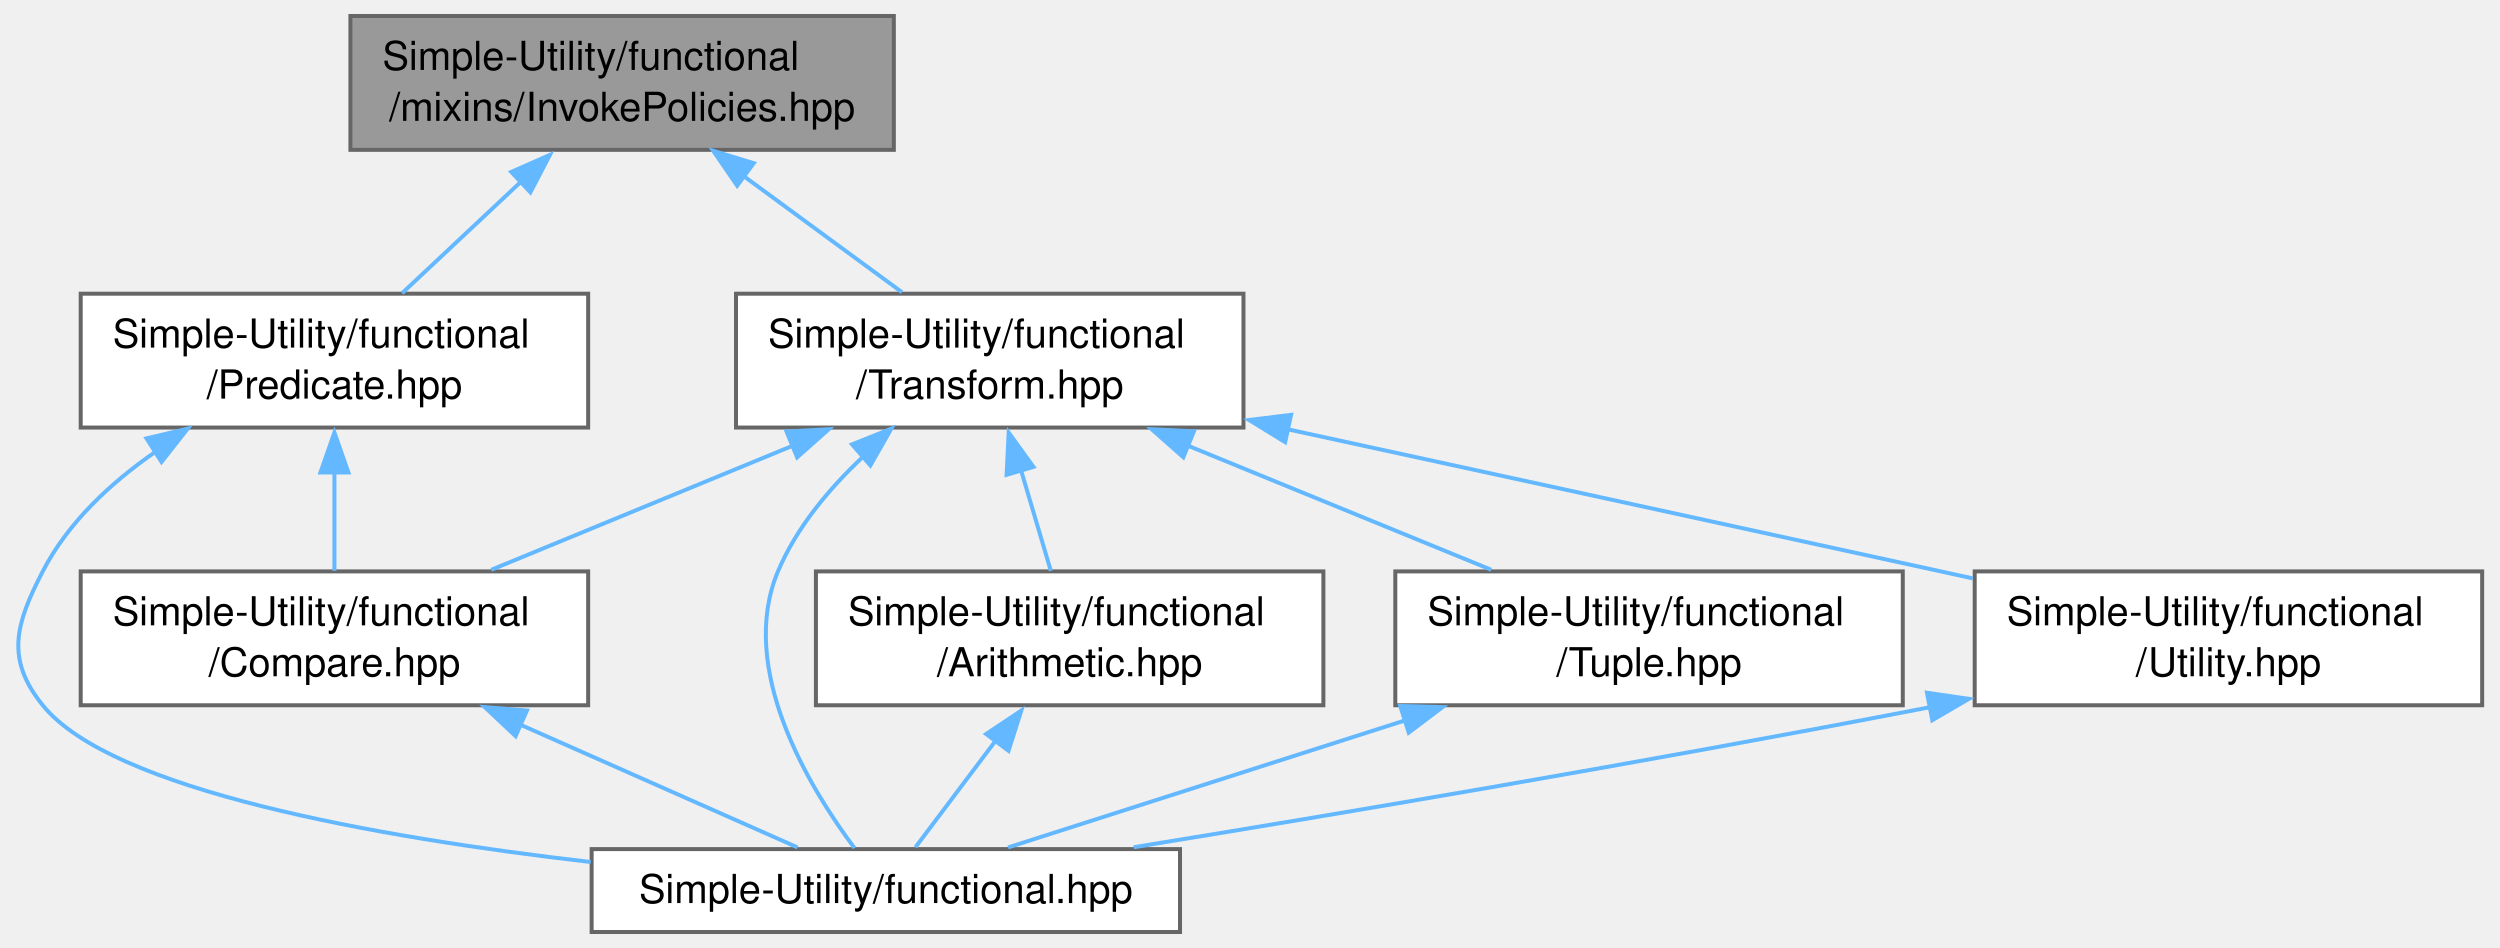
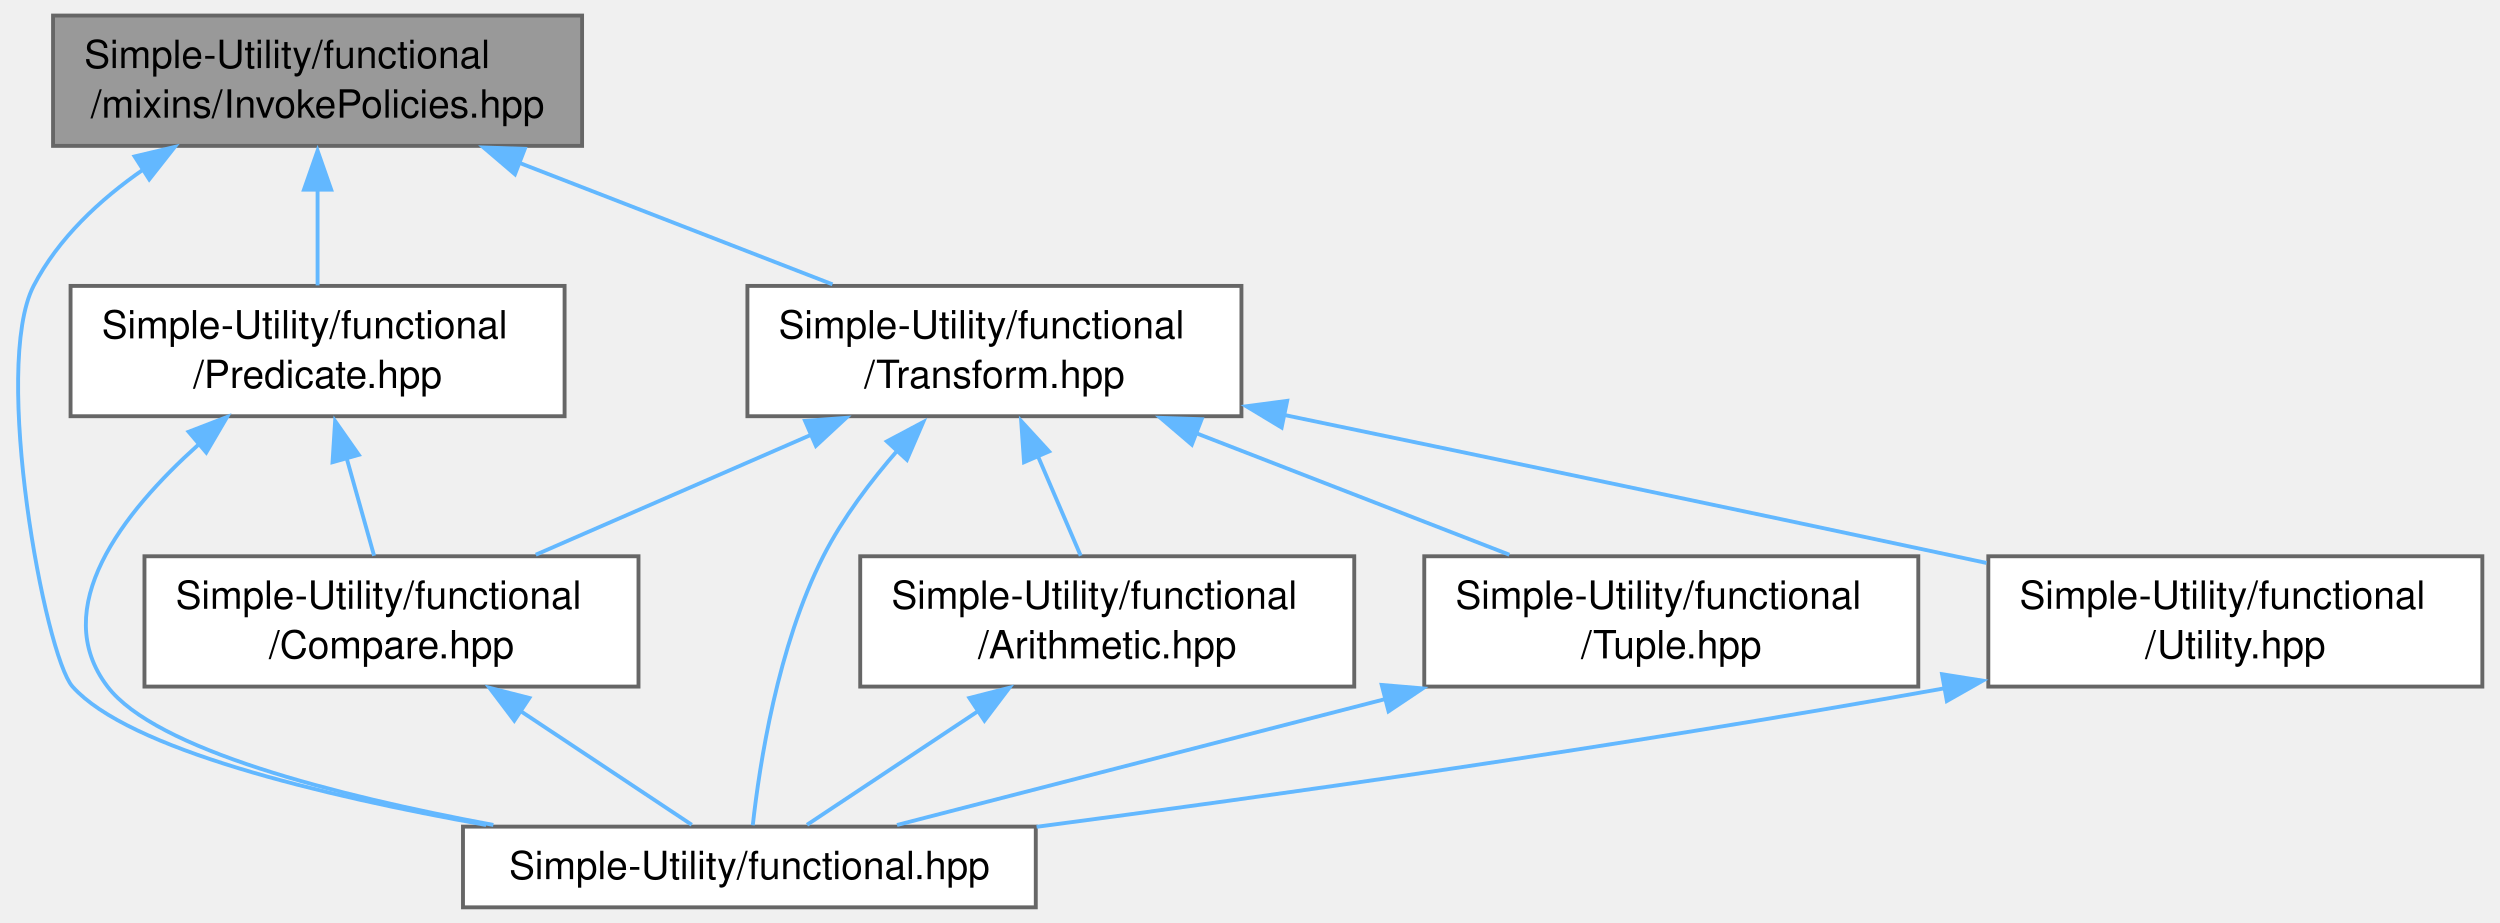
- <svg xmlns="http://www.w3.org/2000/svg" xmlns:xlink="http://www.w3.org/1999/xlink" width="625pt" height="237pt" viewBox="0.00 0.00 624.73 237.25">
+ <svg xmlns="http://www.w3.org/2000/svg" xmlns:xlink="http://www.w3.org/1999/xlink" width="642pt" height="237pt" viewBox="0.00 0.00 641.60 237.25">
  <g id="graph0" class="graph" transform="scale(1 1) rotate(0) translate(4 233.25)">
    <g id="node1" class="node">
      <g id="a_node1">
        <a xlink:title=" ">
-           <polygon fill="#999999" stroke="#666666" points="219.23,-229.25 83.23,-229.25 83.23,-195.75 219.23,-195.75 219.23,-229.25" />
-           <text text-anchor="start" x="91.23" y="-215.75" font-family="Helvetica,sans-Serif" font-size="10.00">Simple-Utility/functional</text>
-           <text text-anchor="middle" x="151.23" y="-203" font-family="Helvetica,sans-Serif" font-size="10.00">/mixins/InvokePolicies.hpp</text>
+           <polygon fill="#999999" stroke="#666666" points="145.1,-229.25 9.1,-229.25 9.1,-195.75 145.1,-195.75 145.1,-229.25" />
+           <text text-anchor="start" x="17.1" y="-215.75" font-family="Helvetica,sans-Serif" font-size="10.00">Simple-Utility/functional</text>
+           <text text-anchor="middle" x="77.1" y="-203" font-family="Helvetica,sans-Serif" font-size="10.00">/mixins/InvokePolicies.hpp</text>
        </a>
      </g>
    </g>
    <g id="node2" class="node">
      <g id="a_node2">
-         <a xlink:href="../../d4/d53/_predicate_8hpp.html" target="_top" xlink:title=" ">
-           <polygon fill="white" stroke="#666666" points="142.73,-159.75 15.73,-159.75 15.73,-126.25 142.73,-126.25 142.73,-159.75" />
-           <text text-anchor="start" x="23.73" y="-146.25" font-family="Helvetica,sans-Serif" font-size="10.00">Simple-Utility/functional</text>
-           <text text-anchor="middle" x="79.23" y="-133.5" font-family="Helvetica,sans-Serif" font-size="10.00">/Predicate.hpp</text>
+         <a xlink:href="../../d2/db4/functional_8hpp.html" target="_top" xlink:title=" ">
+           <polygon fill="white" stroke="#666666" points="261.73,-20.75 114.48,-20.75 114.48,0 261.73,0 261.73,-20.75" />
+           <text text-anchor="middle" x="188.1" y="-7.25" font-family="Helvetica,sans-Serif" font-size="10.00">Simple-Utility/functional.hpp</text>
        </a>
      </g>
    </g>
    <g id="edge1" class="edge">
-       <path fill="none" stroke="#63b8ff" d="M126.19,-188.03C116.27,-178.73 105.12,-168.27 96.17,-159.88" />
-       <polygon fill="#63b8ff" stroke="#63b8ff" points="123.48,-190.22 133.17,-194.5 128.27,-185.11 123.48,-190.22" />
+       <path fill="none" stroke="#63b8ff" d="M32.3,-189.68C21.06,-181.89 10.41,-171.95 4.1,-159.75 -6.66,-138.92 6.99,-64.71 14.1,-56.75 28.46,-40.69 77.9,-28.76 120.43,-21.17" />
+       <polygon fill="#63b8ff" stroke="#63b8ff" points="30.07,-193.04 40.38,-195.47 33.83,-187.14 30.07,-193.04" />
+     </g>
+     <g id="node3" class="node">
+       <g id="a_node3">
+         <a xlink:href="../../d4/d53/_predicate_8hpp.html" target="_top" xlink:title=" ">
+           <polygon fill="white" stroke="#666666" points="140.6,-159.75 13.6,-159.75 13.6,-126.25 140.6,-126.25 140.6,-159.75" />
+           <text text-anchor="start" x="21.6" y="-146.25" font-family="Helvetica,sans-Serif" font-size="10.00">Simple-Utility/functional</text>
+           <text text-anchor="middle" x="77.1" y="-133.5" font-family="Helvetica,sans-Serif" font-size="10.00">/Predicate.hpp</text>
+         </a>
+       </g>
+     </g>
+     <g id="edge2" class="edge">
+       <path fill="none" stroke="#63b8ff" d="M77.1,-184.64C77.1,-176.25 77.1,-167.26 77.1,-159.88" />
+       <polygon fill="#63b8ff" stroke="#63b8ff" points="73.6,-184.5 77.1,-194.5 80.6,-184.5 73.6,-184.5" />
    </g>
    <g id="node5" class="node">
      <g id="a_node5">
        <a xlink:href="../../d9/d8c/_transform_8hpp.html" target="_top" xlink:title=" ">
-           <polygon fill="white" stroke="#666666" points="306.73,-159.75 179.73,-159.75 179.73,-126.25 306.73,-126.25 306.73,-159.75" />
-           <text text-anchor="start" x="187.73" y="-146.25" font-family="Helvetica,sans-Serif" font-size="10.00">Simple-Utility/functional</text>
-           <text text-anchor="middle" x="243.23" y="-133.5" font-family="Helvetica,sans-Serif" font-size="10.00">/Transform.hpp</text>
+           <polygon fill="white" stroke="#666666" points="314.6,-159.75 187.6,-159.75 187.6,-126.25 314.6,-126.25 314.6,-159.75" />
+           <text text-anchor="start" x="195.6" y="-146.25" font-family="Helvetica,sans-Serif" font-size="10.00">Simple-Utility/functional</text>
+           <text text-anchor="middle" x="251.1" y="-133.5" font-family="Helvetica,sans-Serif" font-size="10.00">/Transform.hpp</text>
        </a>
      </g>
    </g>
-     <g id="edge5" class="edge">
-       <path fill="none" stroke="#63b8ff" d="M181.64,-189.19C194.59,-179.69 209.41,-168.81 221.26,-160.12" />
-       <polygon fill="#63b8ff" stroke="#63b8ff" points="180.02,-186.77 174.03,-195.5 184.17,-192.41 180.02,-186.77" />
+     <g id="edge6" class="edge">
+       <path fill="none" stroke="#63b8ff" d="M128.75,-191.47C154.5,-181.47 185.24,-169.55 209.47,-160.15" />
+       <polygon fill="#63b8ff" stroke="#63b8ff" points="127.84,-188.45 119.78,-195.33 130.37,-194.98 127.84,-188.45" />
    </g>
-     <g id="node3" class="node">
-       <g id="a_node3">
-         <a xlink:href="../../d2/db4/functional_8hpp.html" target="_top" xlink:title=" ">
-           <polygon fill="white" stroke="#666666" points="290.85,-20.75 143.6,-20.75 143.6,0 290.85,0 290.85,-20.75" />
-           <text text-anchor="middle" x="217.23" y="-7.25" font-family="Helvetica,sans-Serif" font-size="10.00">Simple-Utility/functional.hpp</text>
-         </a>
-       </g>
-     </g>
-     <g id="edge2" class="edge">
-       <path fill="none" stroke="#63b8ff" d="M34.43,-120.18C23.18,-112.39 12.53,-102.45 6.23,-90.25 -0.61,-77.02 -3.13,-68.33 6.23,-56.75 23.42,-35.47 89.63,-23.71 143.36,-17.52" />
-       <polygon fill="#63b8ff" stroke="#63b8ff" points="32.19,-123.54 42.51,-125.97 35.96,-117.64 32.19,-123.54" />
+     <g id="edge3" class="edge">
+       <path fill="none" stroke="#63b8ff" d="M46.51,-118.98C26.91,-101.41 7.77,-76.87 23.1,-56.75 35.44,-40.56 81.83,-28.71 122.29,-21.18" />
+       <polygon fill="#63b8ff" stroke="#63b8ff" points="43.95,-122.25 53.84,-126.06 48.48,-116.92 43.95,-122.25" />
    </g>
    <g id="node4" class="node">
      <g id="a_node4">
        <a xlink:href="../../d8/d60/_compare_8hpp.html" target="_top" xlink:title=" ">
-           <polygon fill="white" stroke="#666666" points="142.73,-90.25 15.73,-90.25 15.73,-56.75 142.73,-56.75 142.73,-90.25" />
-           <text text-anchor="start" x="23.73" y="-76.75" font-family="Helvetica,sans-Serif" font-size="10.00">Simple-Utility/functional</text>
-           <text text-anchor="middle" x="79.23" y="-64" font-family="Helvetica,sans-Serif" font-size="10.00">/Compare.hpp</text>
+           <polygon fill="white" stroke="#666666" points="159.6,-90.25 32.6,-90.25 32.6,-56.75 159.6,-56.75 159.6,-90.25" />
+           <text text-anchor="start" x="40.6" y="-76.75" font-family="Helvetica,sans-Serif" font-size="10.00">Simple-Utility/functional</text>
+           <text text-anchor="middle" x="96.1" y="-64" font-family="Helvetica,sans-Serif" font-size="10.00">/Compare.hpp</text>
        </a>
      </g>
    </g>
-     <g id="edge3" class="edge">
-       <path fill="none" stroke="#63b8ff" d="M79.23,-115.14C79.23,-106.75 79.23,-97.76 79.23,-90.38" />
-       <polygon fill="#63b8ff" stroke="#63b8ff" points="75.73,-115 79.23,-125 82.73,-115 75.73,-115" />
+     <g id="edge4" class="edge">
+       <path fill="none" stroke="#63b8ff" d="M84.59,-115.42C86.97,-106.95 89.53,-97.85 91.63,-90.38" />
+       <polygon fill="#63b8ff" stroke="#63b8ff" points="80.95,-114.43 81.61,-125 87.69,-116.33 80.95,-114.43" />
    </g>
-     <g id="edge4" class="edge">
-       <path fill="none" stroke="#63b8ff" d="M125.62,-51.95C149.08,-41.56 176.45,-29.44 195.13,-21.17" />
-       <polygon fill="#63b8ff" stroke="#63b8ff" points="124.57,-49.03 116.85,-56.28 127.41,-55.43 124.57,-49.03" />
+     <g id="edge5" class="edge">
+       <path fill="none" stroke="#63b8ff" d="M129.34,-50.42C144.4,-40.41 161.45,-29.08 173.29,-21.22" />
+       <polygon fill="#63b8ff" stroke="#63b8ff" points="127.67,-47.99 121.28,-56.44 131.54,-53.82 127.67,-47.99" />
    </g>
-     <g id="edge6" class="edge">
-       <path fill="none" stroke="#63b8ff" d="M211.41,-118.84C202.91,-110.84 194.81,-101.12 190.23,-90.25 179.95,-65.84 198.16,-36.02 209.39,-21" />
-       <polygon fill="#63b8ff" stroke="#63b8ff" points="208.76,-122.04 218.6,-125.97 213.36,-116.76 208.76,-122.04" />
+     <g id="edge7" class="edge">
+       <path fill="none" stroke="#63b8ff" d="M226.47,-117.8C219.32,-109.63 212.1,-100.08 207.1,-90.25 195.35,-67.15 190.68,-36.51 188.98,-21.1" />
+       <polygon fill="#63b8ff" stroke="#63b8ff" points="223.45,-119.78 232.8,-124.76 228.6,-115.04 223.45,-119.78" />
    </g>
-     <g id="edge9" class="edge">
-       <path fill="none" stroke="#63b8ff" d="M193.91,-121.7C169.77,-111.76 141.1,-99.97 118.48,-90.65" />
-       <polygon fill="#63b8ff" stroke="#63b8ff" points="192.37,-125.26 202.95,-125.83 195.03,-118.79 192.37,-125.26" />
+     <g id="edge10" class="edge">
+       <path fill="none" stroke="#63b8ff" d="M204.18,-121.57C181.43,-111.66 154.49,-99.93 133.2,-90.65" />
+       <polygon fill="#63b8ff" stroke="#63b8ff" points="202.41,-125.05 212.98,-125.83 205.21,-118.63 202.41,-125.05" />
    </g>
    <g id="node6" class="node">
      <g id="a_node6">
        <a xlink:href="../../d3/dc2/_arithmetic_8hpp.html" target="_top" xlink:title=" ">
-           <polygon fill="white" stroke="#666666" points="326.73,-90.25 199.73,-90.25 199.73,-56.75 326.73,-56.75 326.73,-90.25" />
-           <text text-anchor="start" x="207.73" y="-76.75" font-family="Helvetica,sans-Serif" font-size="10.00">Simple-Utility/functional</text>
-           <text text-anchor="middle" x="263.23" y="-64" font-family="Helvetica,sans-Serif" font-size="10.00">/Arithmetic.hpp</text>
+           <polygon fill="white" stroke="#666666" points="343.6,-90.25 216.6,-90.25 216.6,-56.75 343.6,-56.75 343.6,-90.25" />
+           <text text-anchor="start" x="224.6" y="-76.75" font-family="Helvetica,sans-Serif" font-size="10.00">Simple-Utility/functional</text>
+           <text text-anchor="middle" x="280.1" y="-64" font-family="Helvetica,sans-Serif" font-size="10.00">/Arithmetic.hpp</text>
        </a>
      </g>
    </g>
-     <g id="edge7" class="edge">
-       <path fill="none" stroke="#63b8ff" d="M251.02,-115.71C253.55,-107.16 256.29,-97.93 258.52,-90.38" />
-       <polygon fill="#63b8ff" stroke="#63b8ff" points="247.45,-114.42 247.97,-125 254.17,-116.41 247.45,-114.42" />
+     <g id="edge8" class="edge">
+       <path fill="none" stroke="#63b8ff" d="M262.28,-115.99C265.99,-107.36 270,-98.01 273.28,-90.38" />
+       <polygon fill="#63b8ff" stroke="#63b8ff" points="258.71,-114.43 257.98,-125 265.14,-117.2 258.71,-114.43" />
    </g>
    <g id="node7" class="node">
      <g id="a_node7">
        <a xlink:href="../../da/dae/functional_2_tuple_8hpp.html" target="_top" xlink:title=" ">
-           <polygon fill="white" stroke="#666666" points="471.73,-90.25 344.73,-90.25 344.73,-56.75 471.73,-56.75 471.73,-90.25" />
-           <text text-anchor="start" x="352.73" y="-76.75" font-family="Helvetica,sans-Serif" font-size="10.00">Simple-Utility/functional</text>
-           <text text-anchor="middle" x="408.23" y="-64" font-family="Helvetica,sans-Serif" font-size="10.00">/Tuple.hpp</text>
+           <polygon fill="white" stroke="#666666" points="488.6,-90.25 361.6,-90.25 361.6,-56.75 488.6,-56.75 488.6,-90.25" />
+           <text text-anchor="start" x="369.6" y="-76.75" font-family="Helvetica,sans-Serif" font-size="10.00">Simple-Utility/functional</text>
+           <text text-anchor="middle" x="425.1" y="-64" font-family="Helvetica,sans-Serif" font-size="10.00">/Tuple.hpp</text>
        </a>
      </g>
    </g>
-     <g id="edge10" class="edge">
-       <path fill="none" stroke="#63b8ff" d="M292.85,-121.7C317.14,-111.76 345.98,-99.97 368.74,-90.65" />
-       <polygon fill="#63b8ff" stroke="#63b8ff" points="291.68,-118.81 283.75,-125.83 294.33,-125.29 291.68,-118.81" />
+     <g id="edge11" class="edge">
+       <path fill="none" stroke="#63b8ff" d="M302.75,-121.97C328.5,-111.97 359.24,-100.05 383.47,-90.65" />
+       <polygon fill="#63b8ff" stroke="#63b8ff" points="301.84,-118.95 293.78,-125.83 304.37,-125.48 301.84,-118.95" />
    </g>
    <g id="node8" class="node">
      <g id="a_node8">
        <a xlink:href="../../de/d61/functional_2_utility_8hpp.html" target="_top" xlink:title=" ">
-           <polygon fill="white" stroke="#666666" points="616.73,-90.25 489.73,-90.25 489.73,-56.75 616.73,-56.75 616.73,-90.25" />
-           <text text-anchor="start" x="497.73" y="-76.75" font-family="Helvetica,sans-Serif" font-size="10.00">Simple-Utility/functional</text>
-           <text text-anchor="middle" x="553.23" y="-64" font-family="Helvetica,sans-Serif" font-size="10.00">/Utility.hpp</text>
+           <polygon fill="white" stroke="#666666" points="633.6,-90.25 506.6,-90.25 506.6,-56.75 633.6,-56.75 633.6,-90.25" />
+           <text text-anchor="start" x="514.6" y="-76.75" font-family="Helvetica,sans-Serif" font-size="10.00">Simple-Utility/functional</text>
+           <text text-anchor="middle" x="570.1" y="-64" font-family="Helvetica,sans-Serif" font-size="10.00">/Utility.hpp</text>
        </a>
      </g>
    </g>
+     <g id="edge13" class="edge">
+       <path fill="none" stroke="#63b8ff" d="M325.37,-126.62C374.43,-116.41 440.13,-102.66 498.1,-90.25 500.73,-89.69 503.41,-89.11 506.12,-88.53" />
+       <polygon fill="#63b8ff" stroke="#63b8ff" points="324.93,-123.34 315.85,-128.81 326.35,-130.2 324.93,-123.34" />
+     </g>
+     <g id="edge9" class="edge">
+       <path fill="none" stroke="#63b8ff" d="M246.87,-50.42C231.81,-40.41 214.76,-29.08 202.92,-21.22" />
+       <polygon fill="#63b8ff" stroke="#63b8ff" points="244.67,-53.82 254.93,-56.44 248.54,-47.99 244.67,-53.82" />
+     </g>
    <g id="edge12" class="edge">
-       <path fill="none" stroke="#63b8ff" d="M317.81,-125.81C364.72,-115.62 426.52,-102.18 481.23,-90.25 483.86,-89.68 486.53,-89.09 489.24,-88.5" />
-       <polygon fill="#63b8ff" stroke="#63b8ff" points="317.16,-122.59 308.13,-128.13 318.64,-129.43 317.16,-122.59" />
+       <path fill="none" stroke="#63b8ff" d="M351.57,-53.54C310.01,-42.82 259.78,-29.86 226.06,-21.17" />
+       <polygon fill="#63b8ff" stroke="#63b8ff" points="350.66,-57.17 361.21,-56.28 352.41,-50.39 350.66,-57.17" />
    </g>
-     <g id="edge8" class="edge">
-       <path fill="none" stroke="#63b8ff" d="M244.68,-47.85C237.65,-38.51 230.05,-28.42 224.64,-21.22" />
-       <polygon fill="#63b8ff" stroke="#63b8ff" points="242.33,-49.55 251.14,-55.44 247.93,-45.35 242.33,-49.55" />
-     </g>
-     <g id="edge11" class="edge">
-       <path fill="none" stroke="#63b8ff" d="M347.47,-53.06C314.27,-42.43 274.59,-29.73 247.82,-21.17" />
-       <polygon fill="#63b8ff" stroke="#63b8ff" points="345.96,-56.57 356.55,-56.28 348.09,-49.9 345.96,-56.57" />
-     </g>
-     <g id="edge13" class="edge">
-       <path fill="none" stroke="#63b8ff" d="M478.89,-56.33C405.22,-42.1 330.43,-29.54 279.25,-21.22" />
-       <polygon fill="#63b8ff" stroke="#63b8ff" points="477.79,-59.88 488.27,-58.35 479.12,-53.01 477.79,-59.88" />
+     <g id="edge14" class="edge">
+       <path fill="none" stroke="#63b8ff" d="M495.52,-56.34C410.32,-41.05 322.37,-28.68 261.94,-20.7" />
+       <polygon fill="#63b8ff" stroke="#63b8ff" points="494.7,-59.93 505.16,-58.27 495.94,-53.04 494.7,-59.93" />
    </g>
  </g>
</svg>
